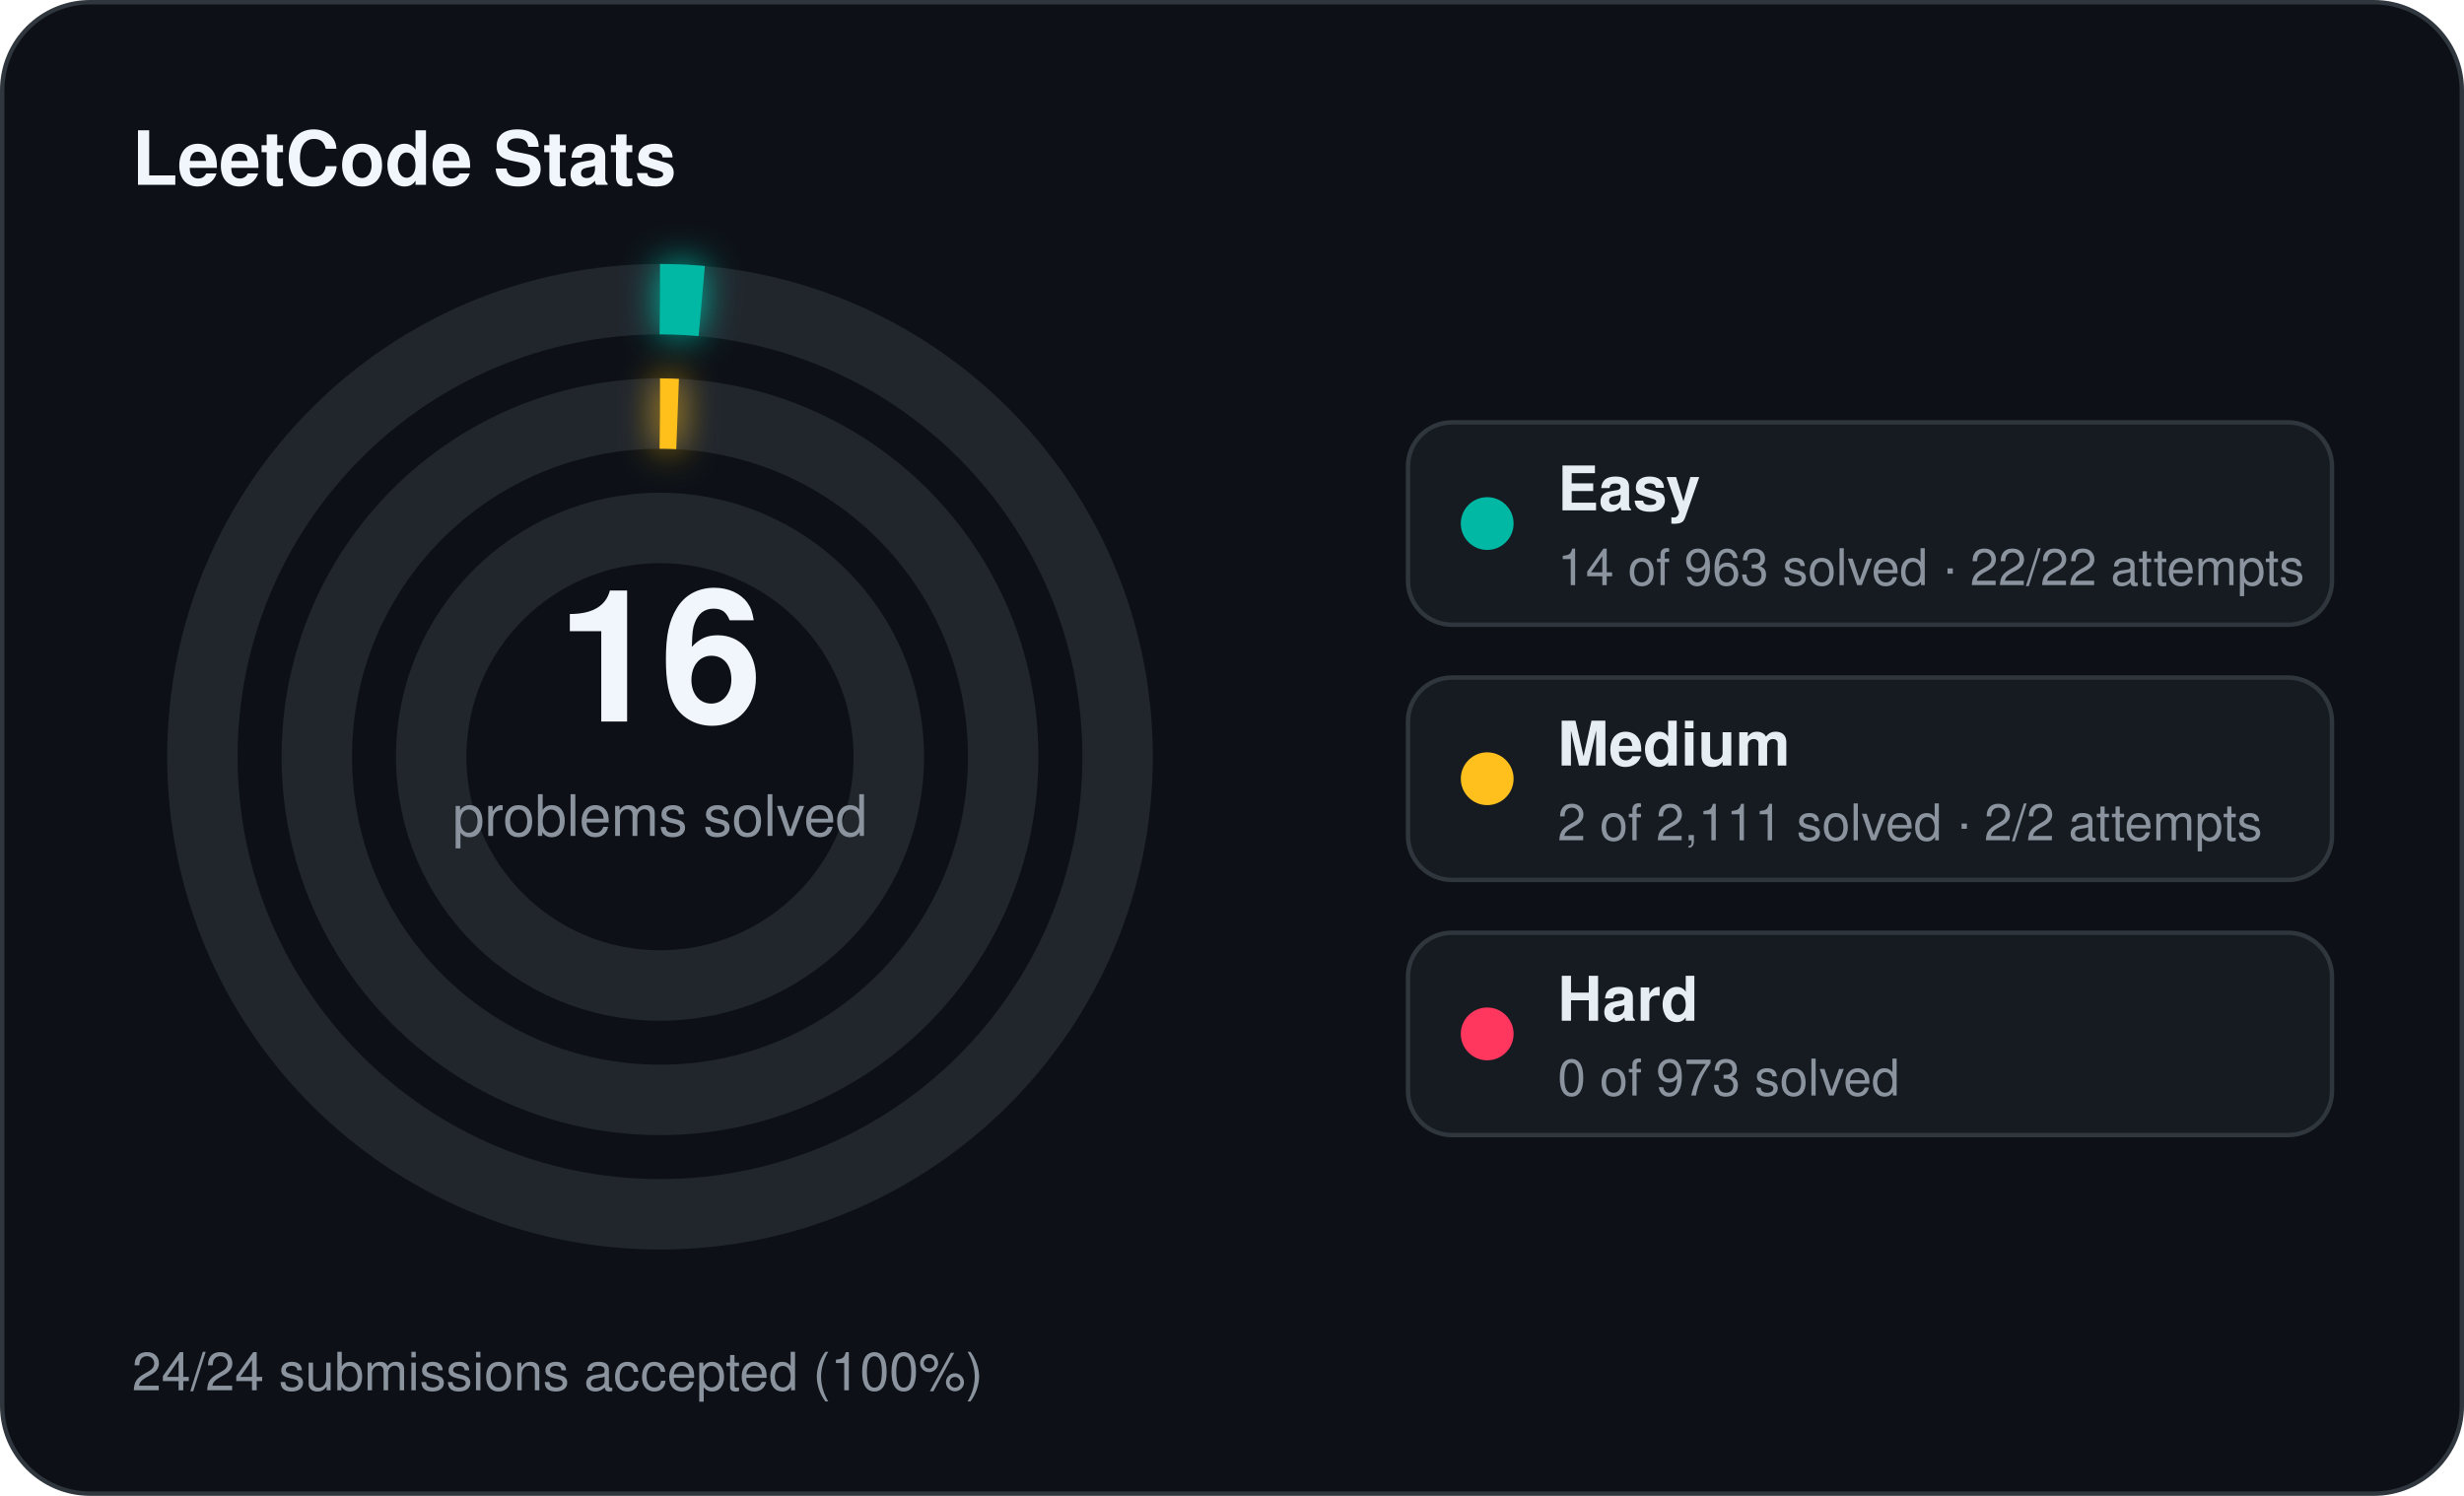
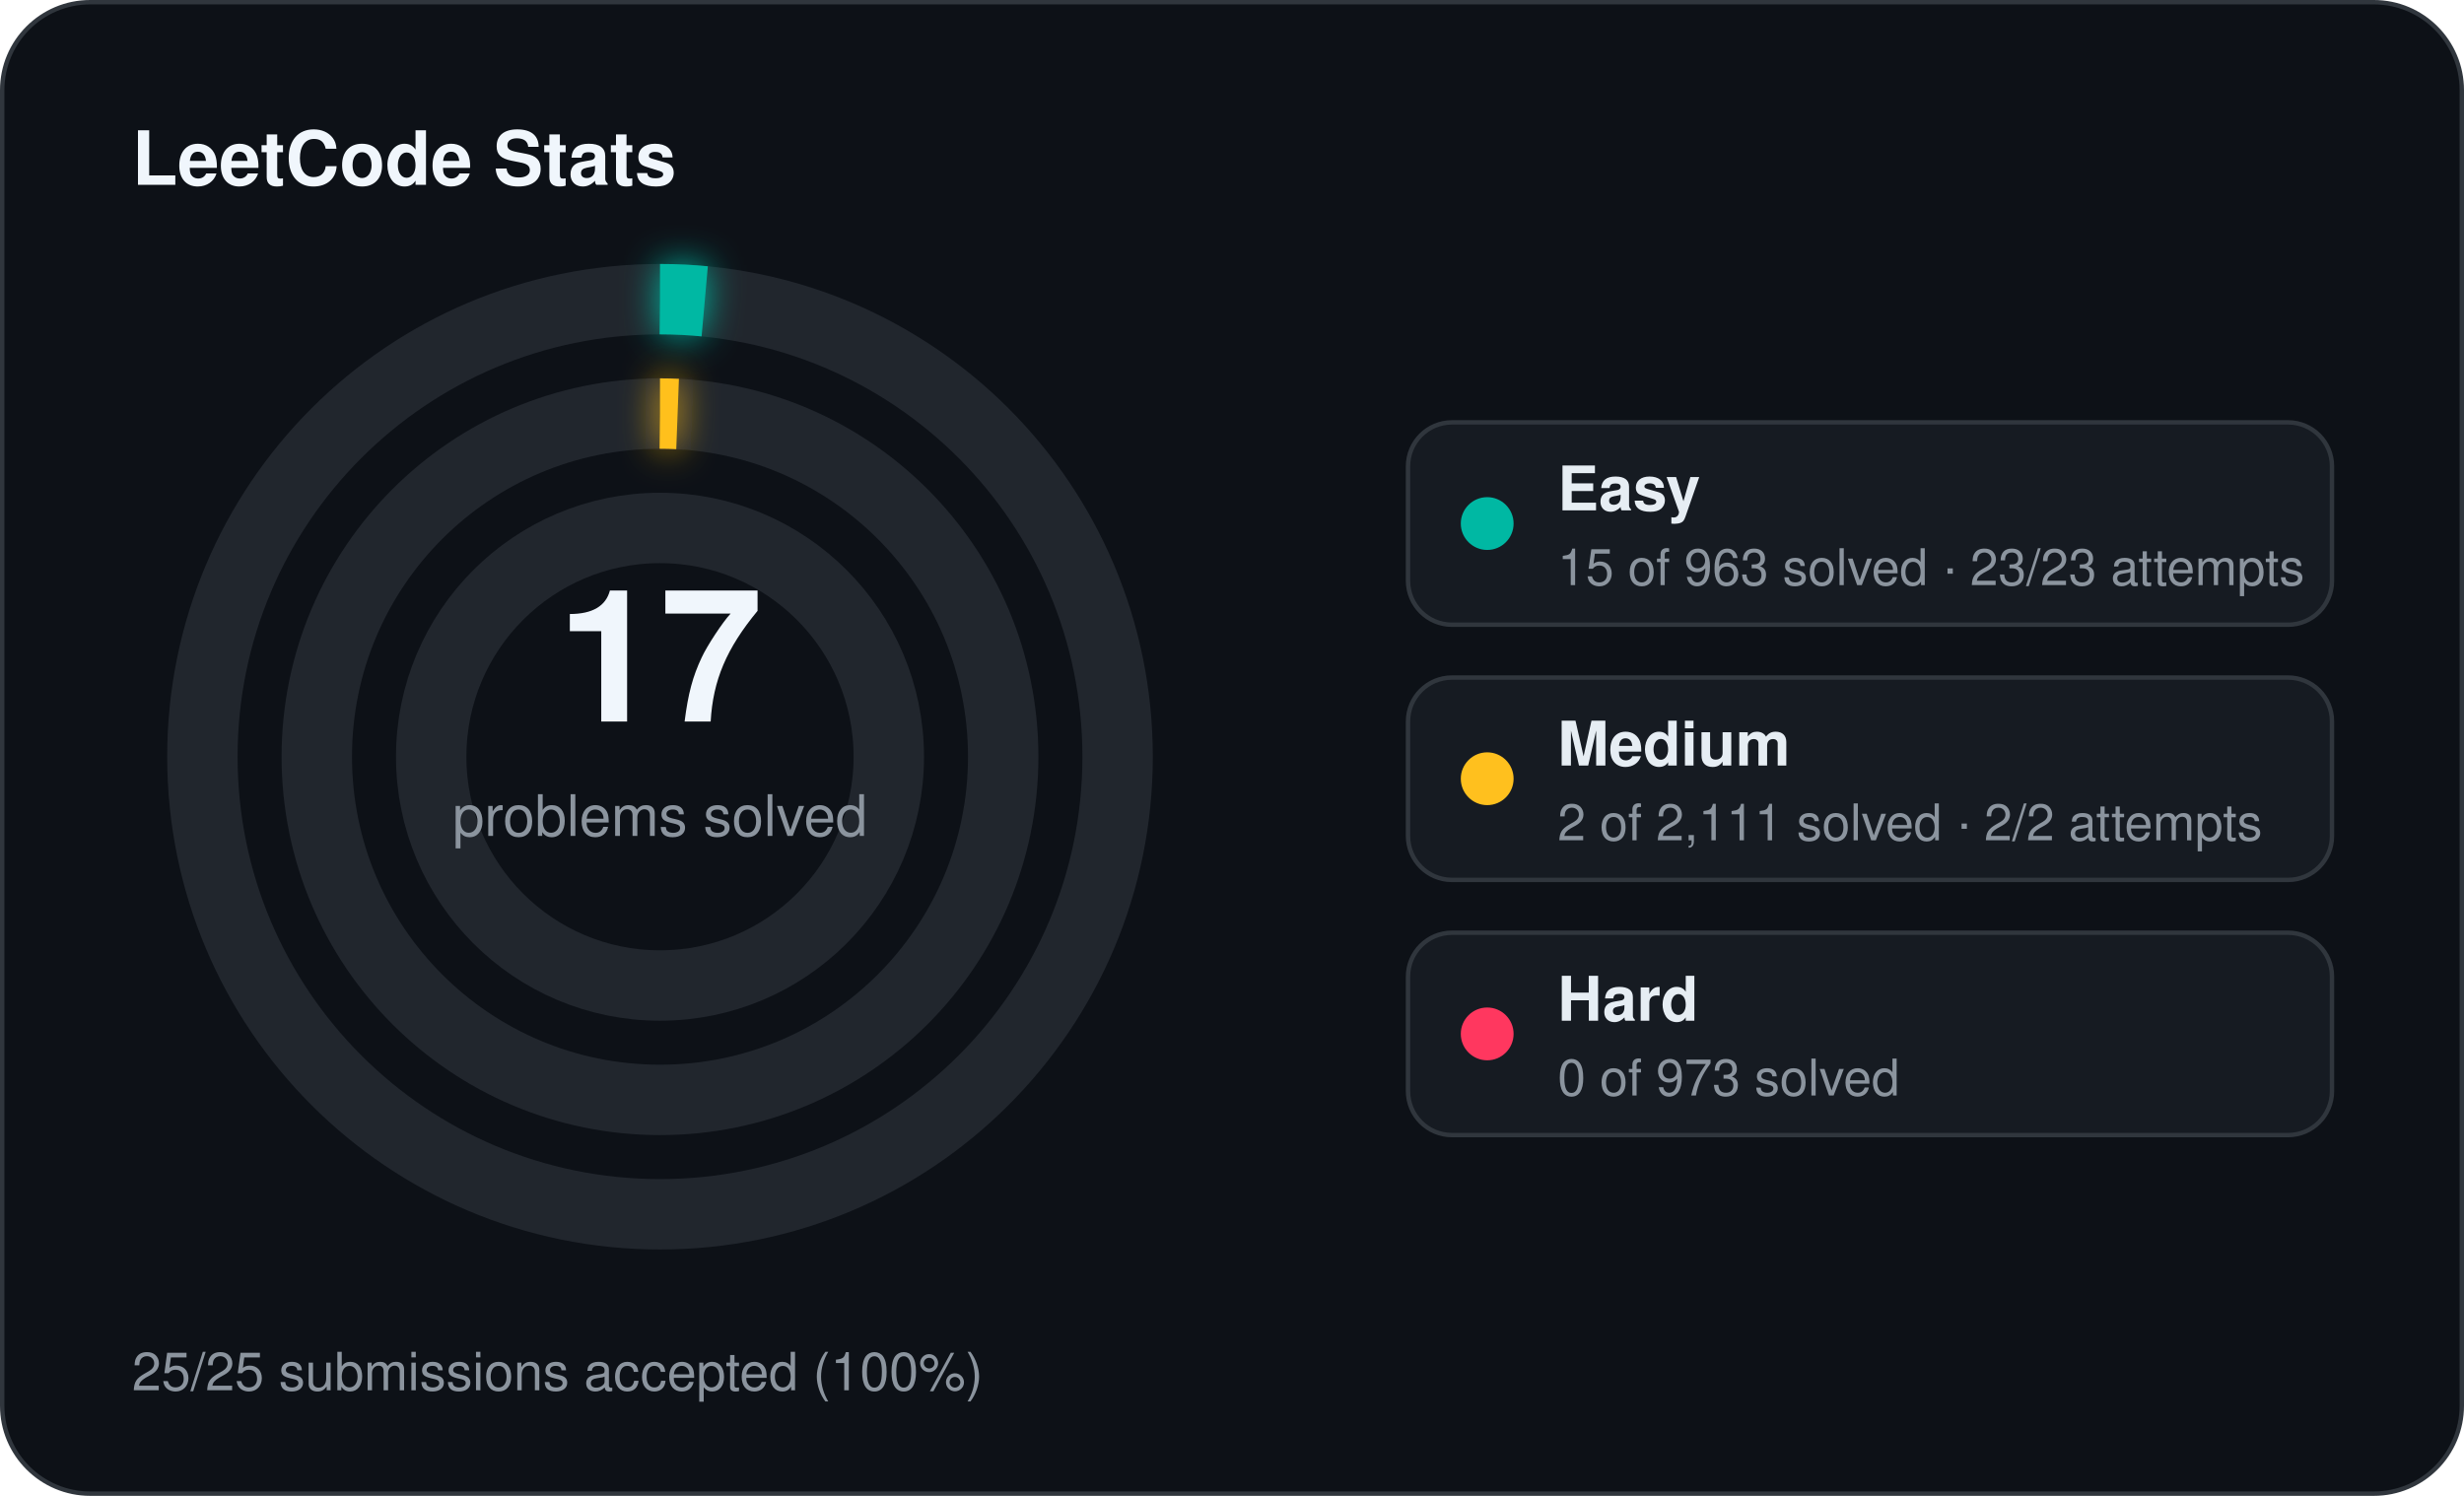
<svg xmlns="http://www.w3.org/2000/svg" width="560" height="340" viewBox="0 0 560 340">
  <defs>
    <filter id="stats-glow" x="-60%" y="-60%" width="220%" height="220%">
      <feGaussianBlur stdDeviation="4" result="blur" />
      <feMerge>
        <feMergeNode in="blur" />
        <feMergeNode in="SourceGraphic" />
      </feMerge>
    </filter>
  </defs>
  <rect x="0.5" y="0.5" width="559" height="339" rx="20" fill="#0d1117" stroke="#30363d" stroke-width="1" />
  <text x="30" y="42" fill="#f0f6fc" font-family="Segoe UI, Helvetica, Arial, sans-serif" font-size="17" font-weight="700">LeetCode Stats</text>
  <circle cx="150" cy="172" r="104" fill="none" stroke="#21262d" stroke-width="16" />
-   <circle cx="150" cy="172" r="104" fill="none" stroke="#00b8a3" stroke-width="16" stroke-linecap="butt" stroke-dasharray="9.50 653.45" transform="rotate(-90 150 172)" filter="url(#stats-glow)" />
+   <circle cx="150" cy="172" r="104" fill="none" stroke="#00b8a3" stroke-width="16" stroke-linecap="butt" stroke-dasharray="10.18 653.45" transform="rotate(-90 150 172)" filter="url(#stats-glow)" />
  <circle cx="150" cy="172" r="78" fill="none" stroke="#21262d" stroke-width="16" />
  <circle cx="150" cy="172" r="78" fill="none" stroke="#ffc01e" stroke-width="16" stroke-linecap="butt" stroke-dasharray="4.00 490.09" transform="rotate(-90 150 172)" filter="url(#stats-glow)" />
  <circle cx="150" cy="172" r="52" fill="none" stroke="#21262d" stroke-width="16" />
-   <text x="150" y="164" text-anchor="middle" fill="#f0f6fc" font-family="Segoe UI, Helvetica, Arial, sans-serif" font-size="42" font-weight="700">16</text>
+   <text x="150" y="164" text-anchor="middle" fill="#f0f6fc" font-family="Segoe UI, Helvetica, Arial, sans-serif" font-size="42" font-weight="700">17</text>
  <text x="150" y="190" text-anchor="middle" fill="#8b949e" font-family="Segoe UI, Helvetica, Arial, sans-serif" font-size="13">problems solved</text>
  <rect x="320" y="96" width="210" height="46" rx="10" fill="#161b22" stroke="#30363d" stroke-width="1" />
  <circle cx="338" cy="119" r="6" fill="#00b8a3" />
  <text x="354" y="116" fill="#e6edf3" font-family="Segoe UI, Helvetica, Arial, sans-serif" font-size="14" font-weight="600">Easy</text>
-   <text x="354" y="133" fill="#8b949e" font-family="Segoe UI, Helvetica, Arial, sans-serif" font-size="11.5">14 of 963 solved · 22/22 attempts</text>
+   <text x="354" y="133" fill="#8b949e" font-family="Segoe UI, Helvetica, Arial, sans-serif" font-size="11.5">15 of 963 solved · 23/23 attempts</text>
  <rect x="320" y="154" width="210" height="46" rx="10" fill="#161b22" stroke="#30363d" stroke-width="1" />
  <circle cx="338" cy="177" r="6" fill="#ffc01e" />
  <text x="354" y="174" fill="#e6edf3" font-family="Segoe UI, Helvetica, Arial, sans-serif" font-size="14" font-weight="600">Medium</text>
  <text x="354" y="191" fill="#8b949e" font-family="Segoe UI, Helvetica, Arial, sans-serif" font-size="11.5">2 of 2,111 solved · 2/2 attempts</text>
  <rect x="320" y="212" width="210" height="46" rx="10" fill="#161b22" stroke="#30363d" stroke-width="1" />
  <circle cx="338" cy="235" r="6" fill="#ff375f" />
  <text x="354" y="232" fill="#e6edf3" font-family="Segoe UI, Helvetica, Arial, sans-serif" font-size="14" font-weight="600">Hard</text>
  <text x="354" y="249" fill="#8b949e" font-family="Segoe UI, Helvetica, Arial, sans-serif" font-size="11.5">0 of 973 solved</text>
-   <text x="30" y="316" fill="#8b949e" font-family="Segoe UI, Helvetica, Arial, sans-serif" font-size="12">24/24 submissions accepted (100%)</text>
+   <text x="30" y="316" fill="#8b949e" font-family="Segoe UI, Helvetica, Arial, sans-serif" font-size="12">25/25 submissions accepted (100%)</text>
</svg>
